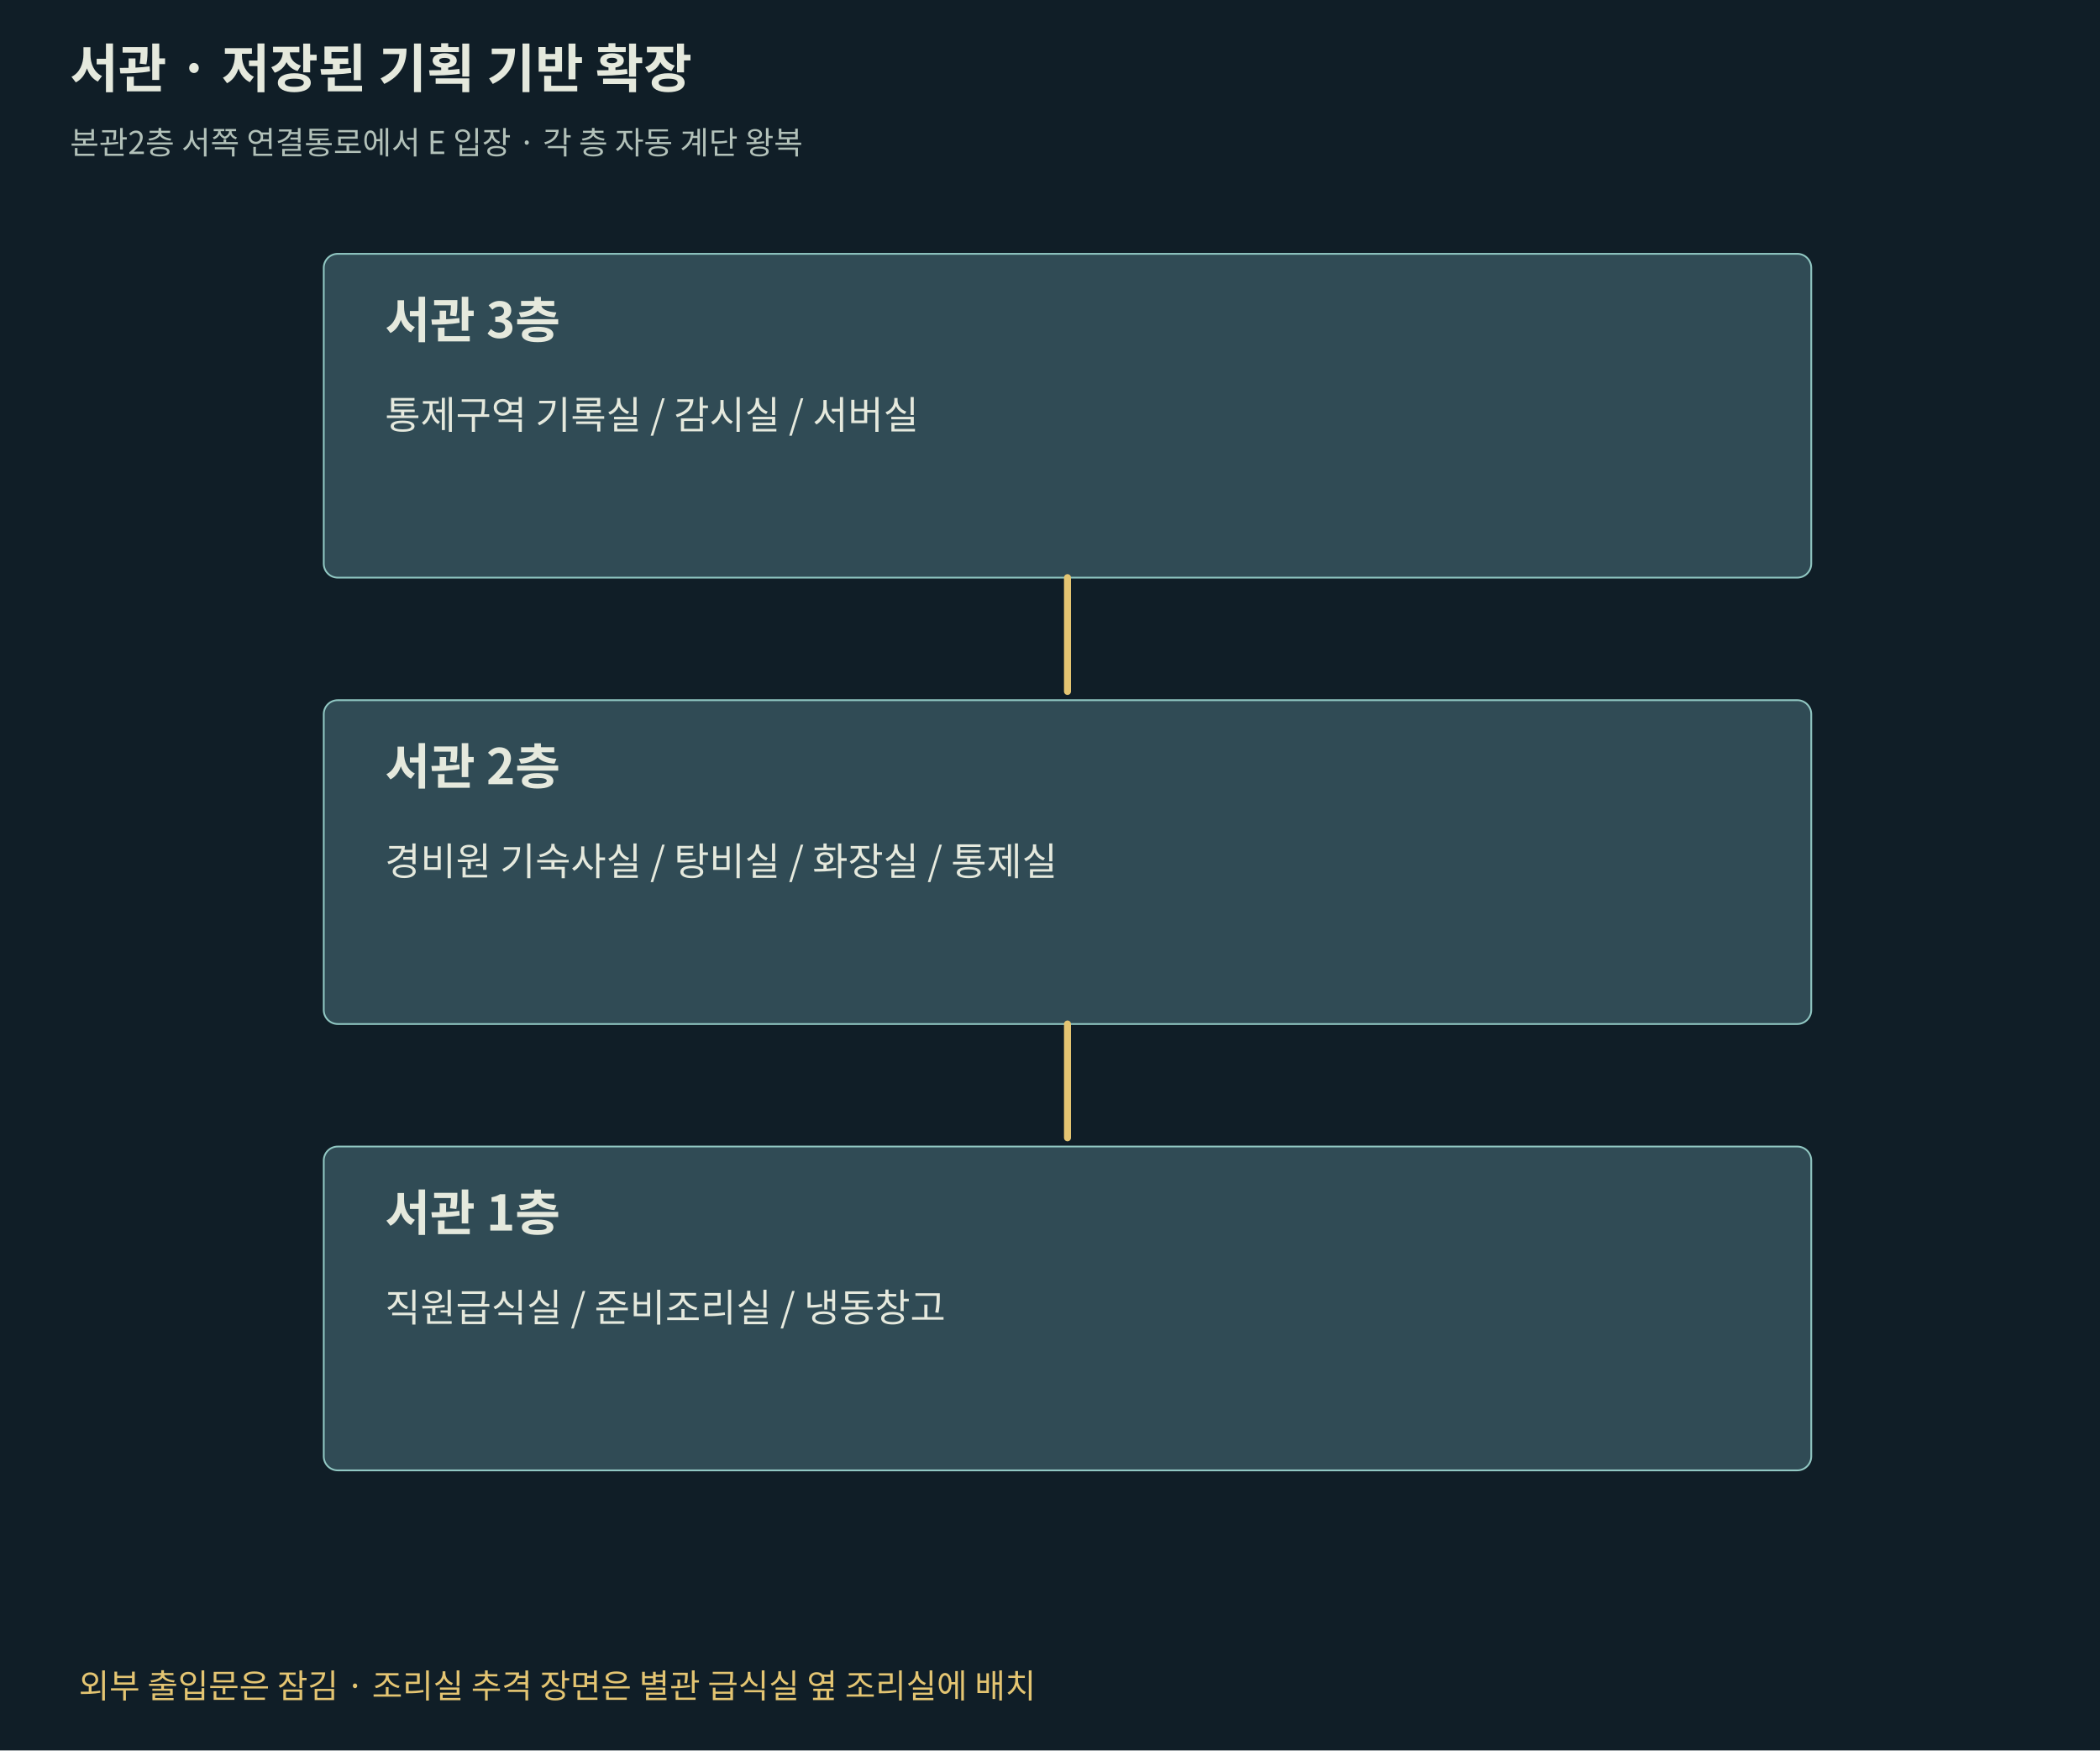
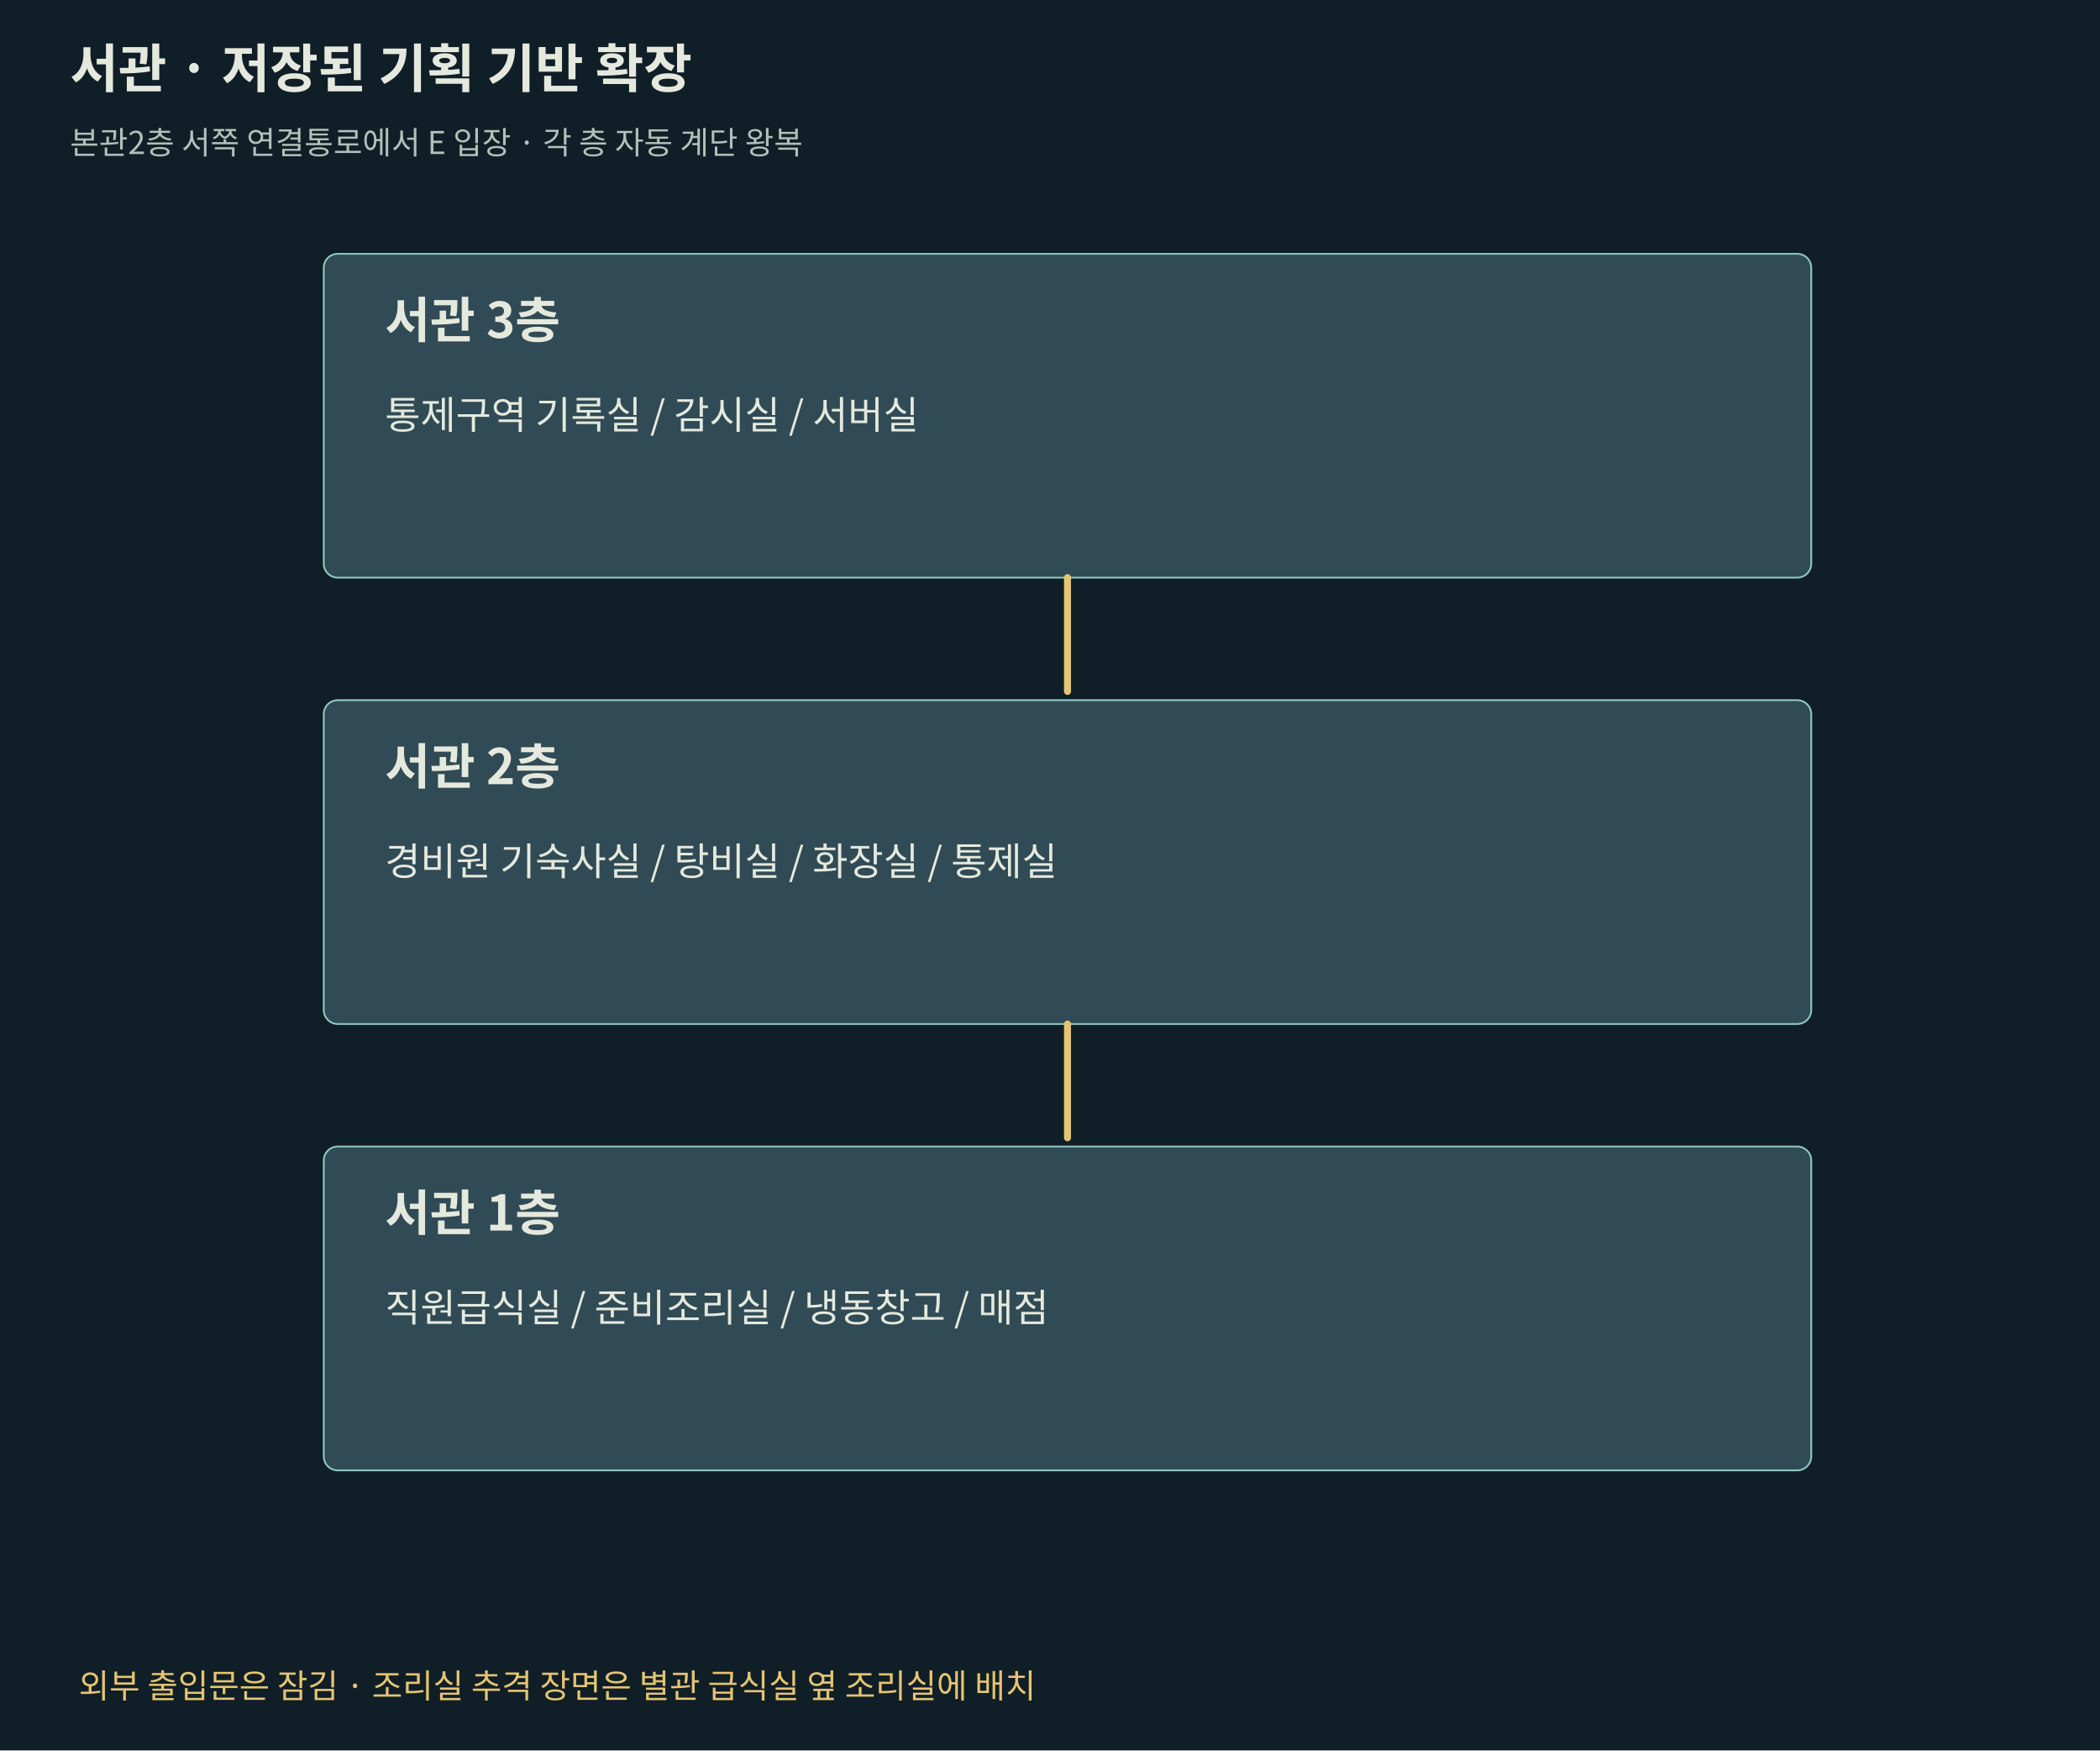
<svg xmlns="http://www.w3.org/2000/svg" width="1200" height="1000" viewBox="0 0 1200 1000" role="img">
  <style>text{font-family:"Noto Sans CJK KR","Noto Sans KR",sans-serif}</style>
  <rect x="0" y="0" width="1200" height="1000" fill="#101e27" stroke="none" rx="0" />
  <text x="40" y="50" font-size="30" fill="#e5e9dd" text-anchor="start" font-weight="bold">서관 · 저장된 기획 기반 확장</text>
  <text x="40" y="88" font-size="18" fill="#b2c1b9" text-anchor="start" font-weight="normal">본관2층 서쪽 연결통로에서 E 입장 · 각 층 자동 계단 왕복</text>
  <rect x="185" y="145" width="850" height="185" fill="#304b55" stroke="#91c8c3" rx="8" />
  <text x="220" y="193" font-size="28" fill="#e5e9dd" text-anchor="start" font-weight="bold">서관 3층</text>
  <text x="220" y="245" font-size="22" fill="#e5e9dd" text-anchor="start" font-weight="normal">통제구역 기록실 / 감시실 / 서버실</text>
  <polyline points="610,330 610,395" fill="none" stroke="#e4c572" stroke-width="4" stroke-linejoin="round" stroke-linecap="round" stroke-dasharray="" />
  <rect x="185" y="400" width="850" height="185" fill="#304b55" stroke="#91c8c3" rx="8" />
  <text x="220" y="448" font-size="28" fill="#e5e9dd" text-anchor="start" font-weight="bold">서관 2층</text>
  <text x="220" y="500" font-size="22" fill="#e5e9dd" text-anchor="start" font-weight="normal">경비원 기숙사실 / 탕비실 / 화장실 / 통제실</text>
  <polyline points="610,585 610,650" fill="none" stroke="#e4c572" stroke-width="4" stroke-linejoin="round" stroke-linecap="round" stroke-dasharray="" />
  <rect x="185" y="655" width="850" height="185" fill="#304b55" stroke="#91c8c3" rx="8" />
  <text x="220" y="703" font-size="28" fill="#e5e9dd" text-anchor="start" font-weight="bold">서관 1층</text>
-   <text x="220" y="755" font-size="22" fill="#e5e9dd" text-anchor="start" font-weight="normal">직원급식실 / 준비조리실 / 냉동창고</text>
+   <text x="220" y="755" font-size="22" fill="#e5e9dd" text-anchor="start" font-weight="normal">직원급식실 / 준비조리실 / 냉동창고 / 매점</text>
  <text x="45" y="970" font-size="19" fill="#e4c572" text-anchor="start" font-weight="normal">외부 출입문은 잠김 · 조리실 추격 장면은 별관 급식실 옆 조리실에 배치</text>
</svg>
